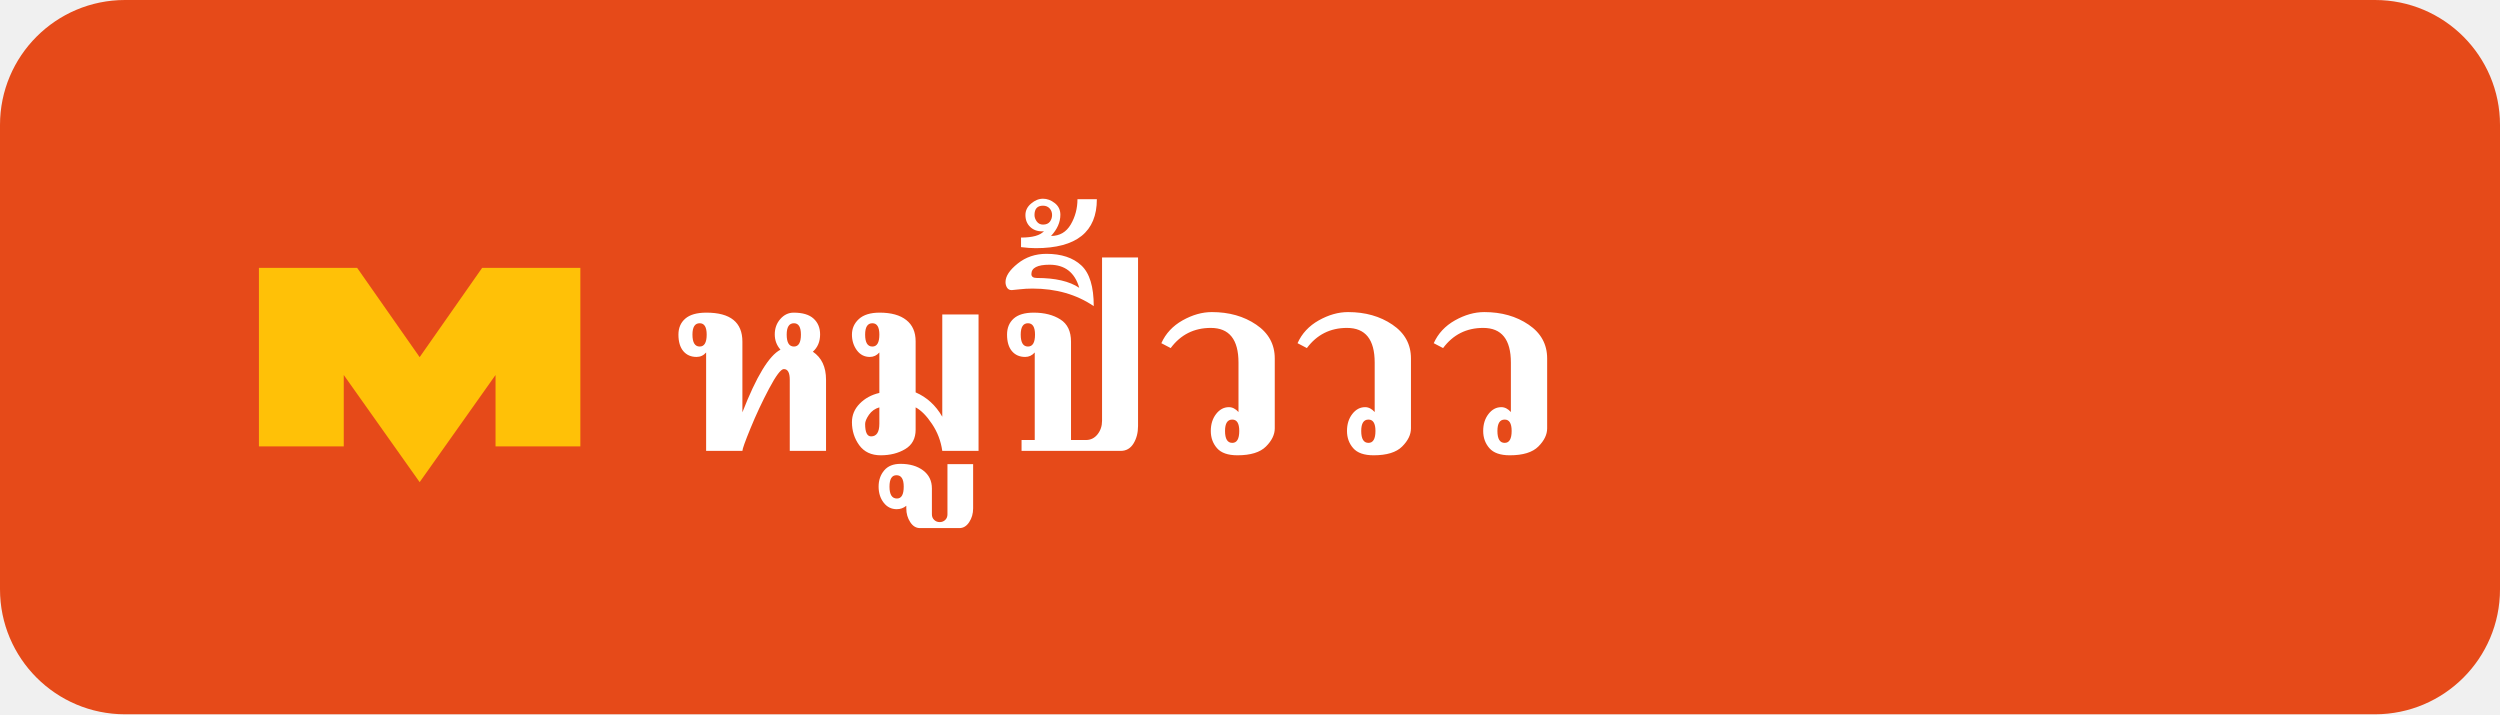
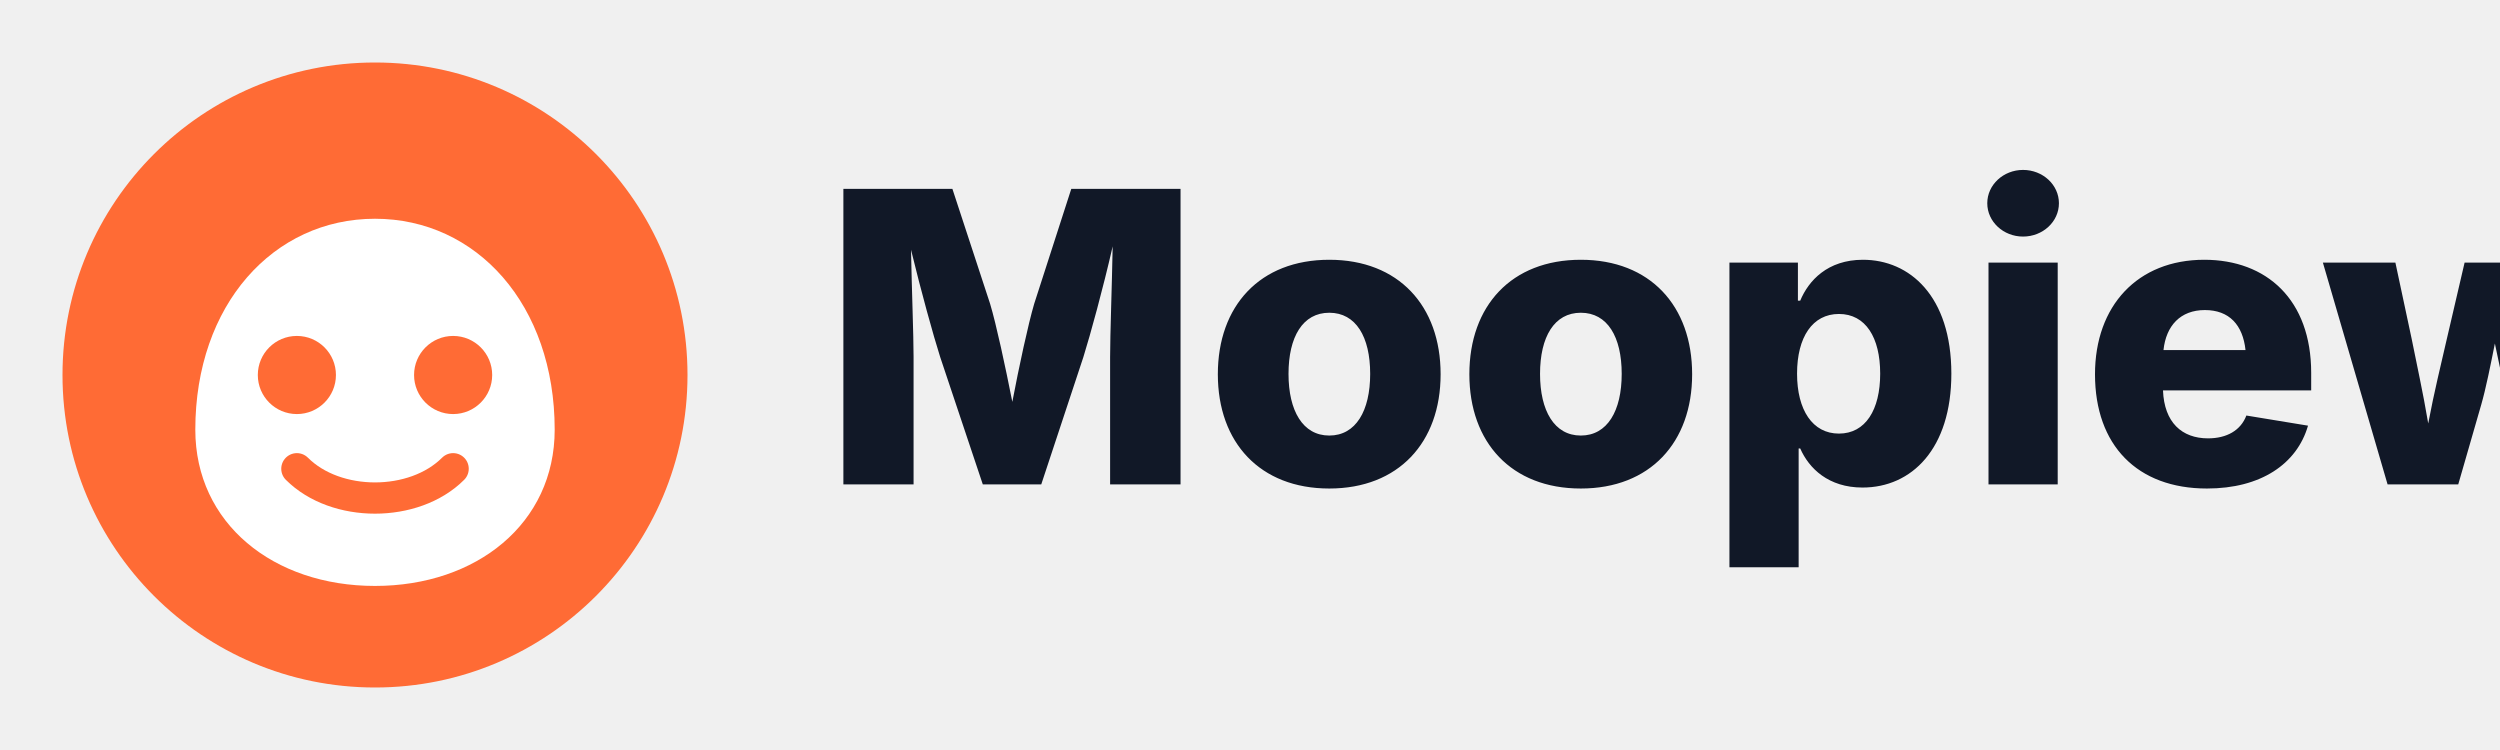
- <svg xmlns="http://www.w3.org/2000/svg" viewBox="0 0 560 160" role="img" aria-label="Moopiew">
-   <rect width="560" height="160" rx="28" fill="#E64A19" />
-   <path d="M58 100V60h22l14 20 14-20h22v40h-19V84L94 108 77 84v16z" fill="#FFC107" />
-   <text x="150" y="101" fill="#fff" font-family="Kanit,Arial,sans-serif" font-size="58" font-weight="700">หมูปิ้ววว</text>
+ <svg xmlns="http://www.w3.org/2000/svg" width="320" height="96" viewBox="0 0 320 96" fill="none" role="img" aria-label="Moopiew">
+   <g>
+     <circle cx="48" cy="48" r="40" fill="#FF6B35" />
+     <path d="M25 55C25 39 35 28 48 28C61 28 71 39 71 55C71 67 61 75 48 75C35 75 25 67 25 55Z" fill="white" />
+     <circle cx="38" cy="48" r="5" fill="#FF6B35" />
+     <circle cx="58" cy="48" r="5" fill="#FF6B35" />
+     <path d="M38 60C43 65 53 65 58 60" stroke="#FF6B35" stroke-width="4" stroke-linecap="round" />
+   </g>
+   <text x="105" y="62" font-family="Inter,Arial,sans-serif" font-size="52" font-weight="800" fill="#111827">Moopiew</text>
</svg>
